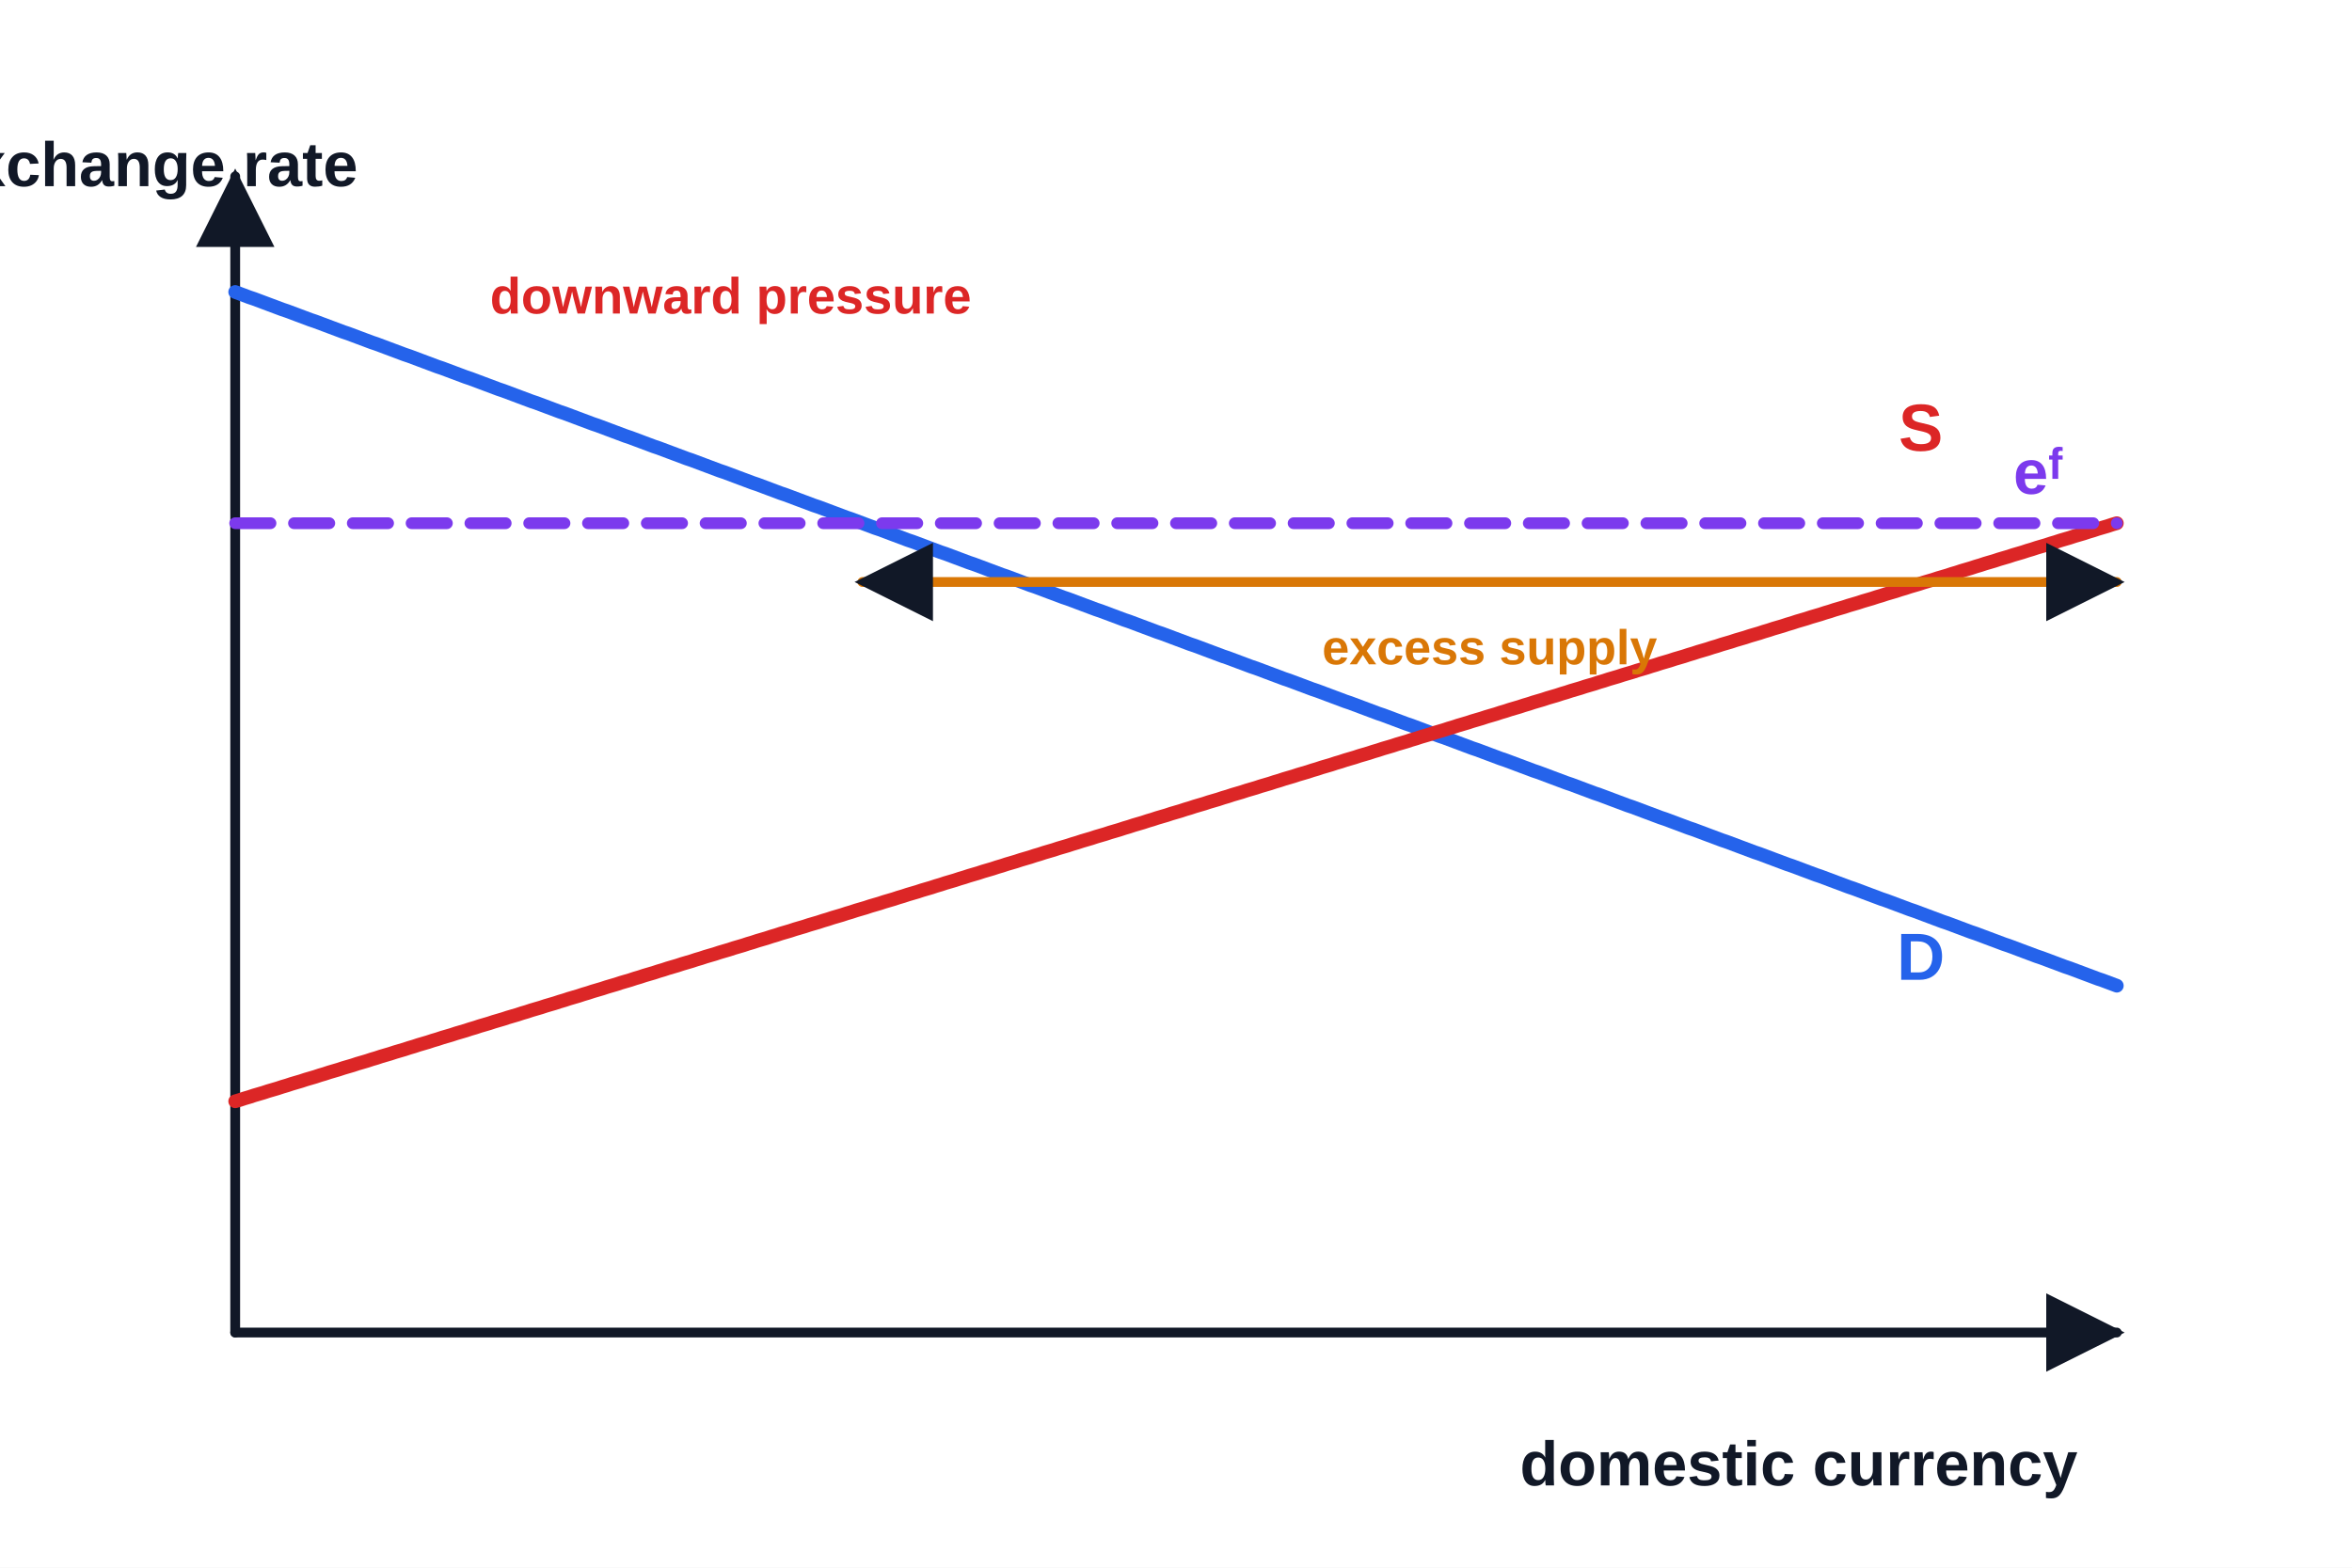
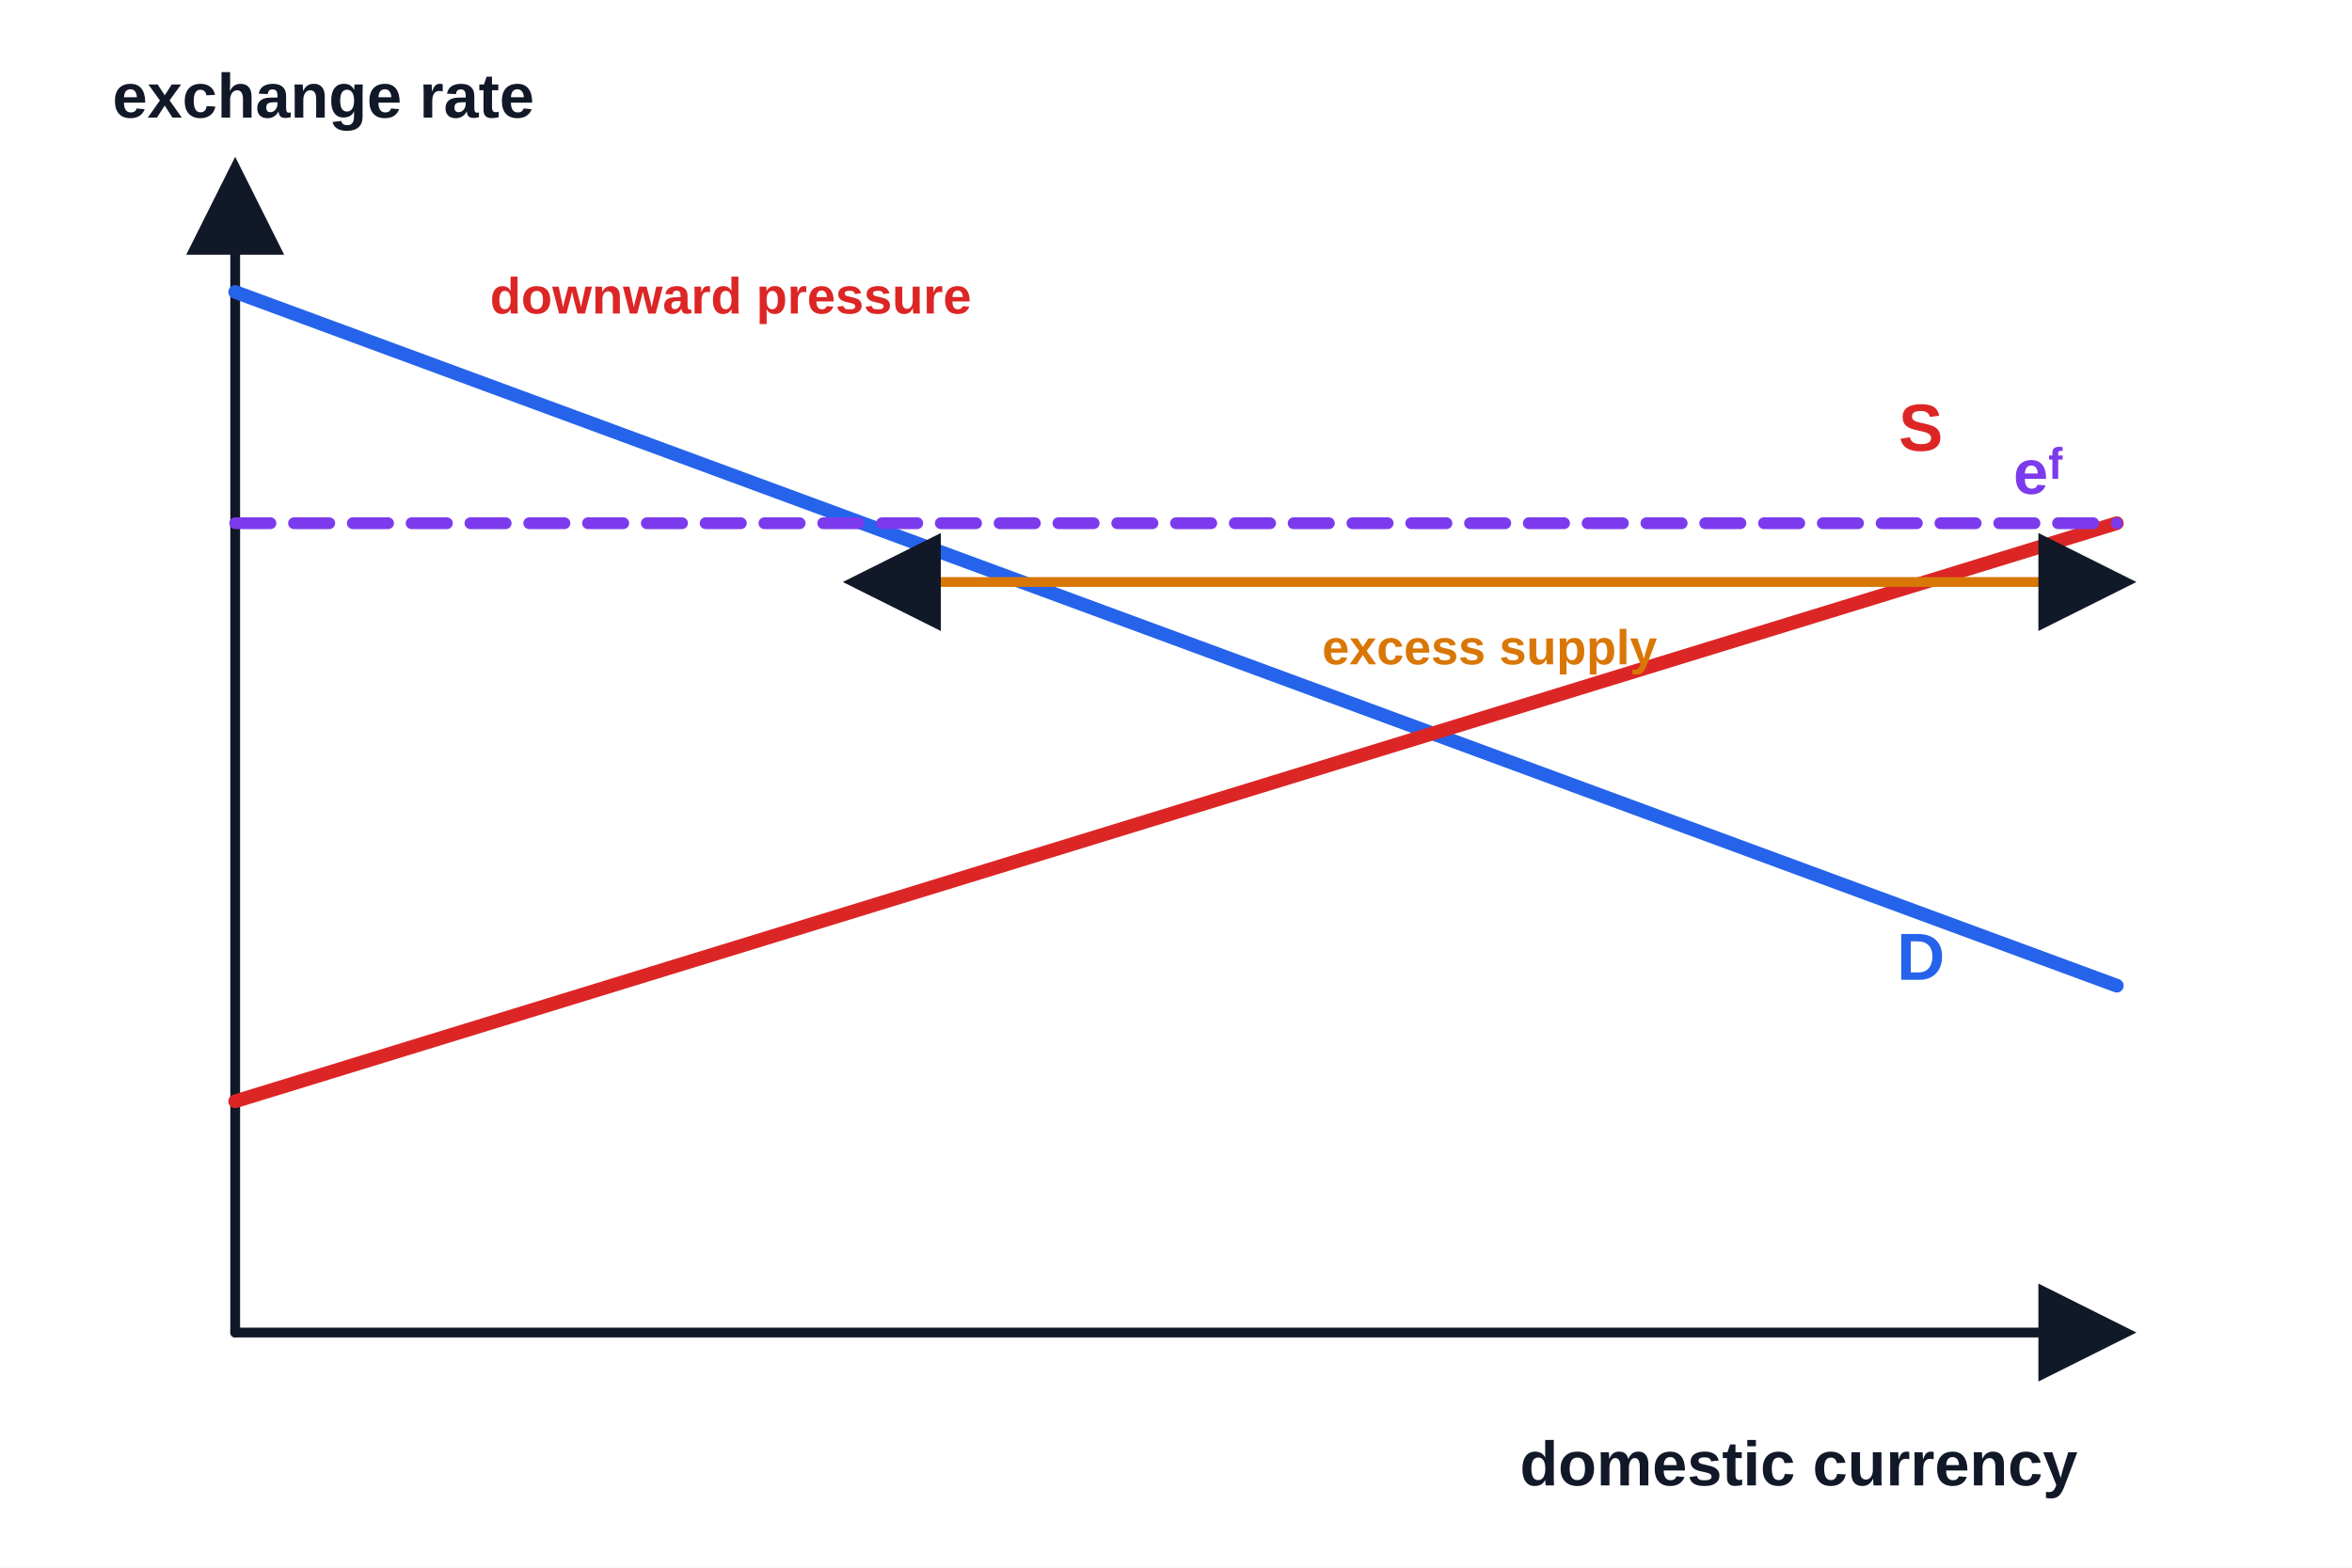
- <svg xmlns="http://www.w3.org/2000/svg" width="1200" height="800" viewBox="0 0 1200 800" role="img">
-   <rect width="1200" height="800" fill="#ffffff" />
+ <svg xmlns="http://www.w3.org/2000/svg" width="1200" height="800" viewBox="0 0 1200 800" role="img" aria-label="Foreign exchange market with a fixed exchange rate">
+   <rect width="1200" height="800" fill="#fff" />
  <defs>
-     <marker id="arrow" viewBox="0 0 10 10" refX="9" refY="5" markerWidth="8" markerHeight="8" orient="auto-start-reverse">
-       <path d="M 0 0 L 10 5 L 0 10 z" fill="#111827" />
+     <marker id="arrow" markerWidth="10" markerHeight="10" refX="8" refY="5" orient="auto">
+       <path d="M0 0L10 5L0 10Z" fill="#111827" />
    </marker>
-     <marker id="arrowBlue" viewBox="0 0 10 10" refX="9" refY="5" markerWidth="8" markerHeight="8" orient="auto-start-reverse">
-       <path d="M 0 0 L 10 5 L 0 10 z" fill="#2563eb" />
-     </marker>
-     <marker id="arrowRed" viewBox="0 0 10 10" refX="9" refY="5" markerWidth="8" markerHeight="8" orient="auto-start-reverse">
-       <path d="M 0 0 L 10 5 L 0 10 z" fill="#dc2626" />
+     <marker id="bothStart" markerWidth="10" markerHeight="10" refX="2" refY="5" orient="auto">
+       <path d="M10 0L0 5L10 10Z" fill="#111827" />
    </marker>
  </defs>
-   <line x1="120" y1="680" x2="1080" y2="680" stroke="#111827" stroke-width="5" stroke-linecap="round" marker-end="url(#arrow)" opacity="1" />
-   <line x1="120" y1="680" x2="120" y2="90" stroke="#111827" stroke-width="5" stroke-linecap="round" marker-end="url(#arrow)" opacity="1" />
-   <text x="1060" y="758" text-anchor="end" font-family="Arial,DejaVu Sans,sans-serif" font-size="32" font-weight="600" fill="#111827" style="">domestic currency</text>
-   <text x="75" y="95" text-anchor="middle" font-family="Arial,DejaVu Sans,sans-serif" font-size="32" font-weight="600" fill="#111827" style="">exchange rate</text>
-   <polyline points="120.0,149.0 122.4,149.9 124.8,150.8 127.2,151.7 129.6,152.5 132.0,153.4 134.4,154.3 136.8,155.2 139.2,156.1 141.6,157.0 144.0,157.9 146.4,158.7 148.8,159.6 151.2,160.5 153.6,161.4 156.0,162.3 158.4,163.2 160.8,164.0 163.2,164.9 165.6,165.8 168.0,166.7 170.4,167.6 172.8,168.5 175.2,169.4 177.6,170.2 180.0,171.1 182.4,172.0 184.8,172.9 187.2,173.8 189.6,174.7 192.0,175.5 194.4,176.4 196.8,177.3 199.2,178.2 201.6,179.1 204.0,180.0 206.4,180.9 208.8,181.7 211.2,182.6 213.6,183.5 216.0,184.4 218.4,185.3 220.8,186.2 223.2,187.1 225.6,187.9 228.0,188.8 230.4,189.7 232.8,190.6 235.2,191.5 237.6,192.4 240.0,193.2 242.4,194.1 244.8,195.0 247.2,195.9 249.6,196.8 252.0,197.7 254.4,198.6 256.8,199.4 259.2,200.3 261.6,201.2 264.0,202.1 266.4,203.0 268.8,203.9 271.2,204.8 273.6,205.6 276.0,206.5 278.4,207.4 280.8,208.3 283.2,209.2 285.6,210.1 288.0,210.9 290.4,211.8 292.8,212.7 295.2,213.6 297.6,214.5 300.0,215.4 302.4,216.3 304.8,217.1 307.2,218.0 309.6,218.9 312.0,219.8 314.4,220.7 316.8,221.6 319.2,222.5 321.6,223.3 324.0,224.2 326.4,225.1 328.8,226.0 331.2,226.9 333.6,227.8 336.0,228.6 338.4,229.5 340.8,230.4 343.2,231.3 345.6,232.2 348.0,233.1 350.4,234.0 352.8,234.8 355.2,235.7 357.6,236.6 360.0,237.5 362.4,238.4 364.8,239.3 367.2,240.2 369.6,241.0 372.0,241.9 374.4,242.8 376.8,243.7 379.2,244.6 381.6,245.5 384.0,246.4 386.4,247.2 388.8,248.1 391.2,249.0 393.6,249.9 396.0,250.8 398.4,251.7 400.8,252.5 403.2,253.4 405.6,254.3 408.0,255.2 410.4,256.1 412.8,257.0 415.2,257.9 417.6,258.7 420.0,259.6 422.4,260.5 424.8,261.4 427.2,262.3 429.6,263.2 432.0,264.1 434.4,264.9 436.8,265.8 439.2,266.7 441.6,267.6 444.0,268.5 446.4,269.4 448.8,270.2 451.2,271.1 453.6,272.0 456.0,272.9 458.4,273.8 460.8,274.7 463.2,275.6 465.6,276.4 468.0,277.3 470.4,278.2 472.8,279.1 475.2,280.0 477.6,280.9 480.0,281.8 482.4,282.6 484.8,283.5 487.2,284.4 489.6,285.3 492.0,286.2 494.4,287.1 496.8,287.9 499.2,288.8 501.6,289.7 504.0,290.6 506.4,291.5 508.8,292.4 511.2,293.3 513.6,294.1 516.0,295.0 518.4,295.9 520.8,296.8 523.2,297.7 525.6,298.6 528.0,299.4 530.4,300.3 532.8,301.2 535.2,302.1 537.6,303.0 540.0,303.9 542.4,304.8 544.8,305.6 547.2,306.5 549.6,307.4 552.0,308.3 554.4,309.2 556.8,310.1 559.2,311.0 561.6,311.8 564.0,312.7 566.4,313.6 568.8,314.5 571.2,315.4 573.6,316.3 576.0,317.1 578.4,318.0 580.8,318.9 583.2,319.8 585.6,320.7 588.0,321.6 590.4,322.5 592.8,323.3 595.2,324.2 597.6,325.1 600.0,326.0 602.4,326.9 604.8,327.8 607.2,328.7 609.6,329.5 612.0,330.4 614.4,331.3 616.8,332.2 619.2,333.1 621.6,334.0 624.0,334.9 626.4,335.7 628.8,336.6 631.2,337.5 633.6,338.4 636.0,339.3 638.4,340.2 640.8,341.0 643.2,341.9 645.6,342.8 648.0,343.7 650.4,344.6 652.8,345.5 655.2,346.4 657.6,347.2 660.0,348.1 662.4,349.0 664.8,349.9 667.2,350.8 669.6,351.7 672.0,352.5 674.4,353.4 676.8,354.3 679.2,355.2 681.6,356.1 684.0,357.0 686.4,357.9 688.8,358.7 691.2,359.6 693.6,360.5 696.0,361.4 698.4,362.3 700.8,363.2 703.2,364.1 705.6,364.9 708.0,365.8 710.4,366.7 712.8,367.6 715.2,368.5 717.6,369.4 720.0,370.2 722.4,371.1 724.8,372.0 727.2,372.9 729.6,373.8 732.0,374.7 734.4,375.6 736.8,376.4 739.2,377.3 741.6,378.2 744.0,379.1 746.4,380.0 748.8,380.9 751.2,381.8 753.6,382.6 756.0,383.5 758.4,384.4 760.8,385.3 763.2,386.2 765.6,387.1 768.0,387.9 770.4,388.8 772.8,389.7 775.2,390.6 777.6,391.5 780.0,392.4 782.4,393.3 784.8,394.1 787.2,395.0 789.6,395.9 792.0,396.8 794.4,397.7 796.8,398.6 799.2,399.5 801.6,400.3 804.0,401.2 806.4,402.1 808.8,403.0 811.2,403.9 813.6,404.8 816.0,405.6 818.4,406.5 820.8,407.4 823.2,408.3 825.6,409.2 828.0,410.1 830.4,411.0 832.8,411.8 835.2,412.7 837.6,413.6 840.0,414.5 842.4,415.4 844.8,416.3 847.2,417.2 849.6,418.0 852.0,418.9 854.4,419.8 856.8,420.7 859.2,421.6 861.6,422.5 864.0,423.3 866.4,424.2 868.8,425.1 871.2,426.0 873.6,426.9 876.0,427.8 878.4,428.7 880.8,429.5 883.2,430.4 885.6,431.3 888.0,432.2 890.4,433.1 892.8,434.0 895.2,434.9 897.6,435.7 900.0,436.6 902.4,437.5 904.8,438.4 907.2,439.3 909.6,440.2 912.0,441.1 914.4,441.9 916.8,442.8 919.2,443.7 921.6,444.6 924.0,445.5 926.4,446.4 928.8,447.2 931.2,448.1 933.6,449.0 936.0,449.9 938.4,450.8 940.8,451.7 943.2,452.6 945.6,453.4 948.0,454.3 950.4,455.2 952.8,456.1 955.2,457.0 957.6,457.9 960.0,458.8 962.4,459.6 964.8,460.5 967.2,461.4 969.6,462.3 972.0,463.2 974.4,464.1 976.8,464.9 979.2,465.8 981.6,466.7 984.0,467.6 986.4,468.5 988.8,469.4 991.2,470.3 993.6,471.1 996.0,472.0 998.4,472.9 1000.8,473.8 1003.2,474.7 1005.6,475.6 1008.0,476.4 1010.4,477.3 1012.8,478.2 1015.2,479.1 1017.6,480.0 1020.0,480.9 1022.4,481.8 1024.8,482.6 1027.2,483.5 1029.6,484.4 1032.0,485.3 1034.4,486.2 1036.8,487.1 1039.2,488.0 1041.6,488.8 1044.0,489.7 1046.4,490.6 1048.8,491.5 1051.2,492.4 1053.6,493.3 1056.0,494.1 1058.4,495.0 1060.8,495.9 1063.2,496.8 1065.6,497.7 1068.0,498.6 1070.4,499.5 1072.8,500.3 1075.2,501.2 1077.6,502.1 1080.0,503.0" fill="none" stroke="#2563eb" stroke-width="7" stroke-linecap="round" stroke-linejoin="round" opacity="1" />
-   <polyline points="120.0,562.0 122.4,561.3 124.8,560.5 127.2,559.8 129.6,559.0 132.0,558.3 134.4,557.6 136.8,556.8 139.2,556.1 141.6,555.4 144.0,554.6 146.4,553.9 148.8,553.1 151.2,552.4 153.6,551.7 156.0,550.9 158.4,550.2 160.8,549.5 163.2,548.7 165.6,548.0 168.0,547.2 170.4,546.5 172.8,545.8 175.2,545.0 177.6,544.3 180.0,543.6 182.4,542.8 184.8,542.1 187.2,541.4 189.6,540.6 192.0,539.9 194.4,539.1 196.8,538.4 199.2,537.7 201.6,536.9 204.0,536.2 206.4,535.5 208.8,534.7 211.2,534.0 213.6,533.2 216.0,532.5 218.4,531.8 220.8,531.0 223.2,530.3 225.6,529.5 228.0,528.8 230.4,528.1 232.8,527.3 235.2,526.6 237.6,525.9 240.0,525.1 242.4,524.4 244.8,523.6 247.2,522.9 249.6,522.2 252.0,521.4 254.4,520.7 256.8,520.0 259.2,519.2 261.6,518.5 264.0,517.8 266.4,517.0 268.8,516.3 271.2,515.5 273.6,514.8 276.0,514.1 278.4,513.3 280.8,512.6 283.2,511.9 285.6,511.1 288.0,510.4 290.4,509.6 292.8,508.9 295.2,508.2 297.6,507.4 300.0,506.7 302.4,505.9 304.8,505.2 307.2,504.5 309.6,503.7 312.0,503.0 314.4,502.3 316.8,501.5 319.2,500.8 321.6,500.1 324.0,499.3 326.4,498.6 328.8,497.8 331.2,497.1 333.6,496.4 336.0,495.6 338.4,494.9 340.8,494.1 343.2,493.4 345.6,492.7 348.0,491.9 350.4,491.2 352.8,490.5 355.2,489.7 357.6,489.0 360.0,488.2 362.4,487.5 364.8,486.8 367.2,486.0 369.6,485.3 372.0,484.6 374.4,483.8 376.8,483.1 379.2,482.4 381.6,481.6 384.0,480.9 386.4,480.1 388.8,479.4 391.2,478.7 393.6,477.9 396.0,477.2 398.4,476.4 400.8,475.7 403.2,475.0 405.6,474.2 408.0,473.5 410.4,472.8 412.8,472.0 415.2,471.3 417.6,470.6 420.0,469.8 422.4,469.1 424.8,468.3 427.2,467.6 429.6,466.9 432.0,466.1 434.4,465.4 436.8,464.6 439.2,463.9 441.6,463.2 444.0,462.4 446.4,461.7 448.8,461.0 451.2,460.2 453.6,459.5 456.0,458.8 458.4,458.0 460.8,457.3 463.2,456.5 465.6,455.8 468.0,455.1 470.4,454.3 472.8,453.6 475.2,452.9 477.6,452.1 480.0,451.4 482.4,450.6 484.8,449.9 487.2,449.2 489.6,448.4 492.0,447.7 494.4,446.9 496.8,446.2 499.2,445.5 501.6,444.7 504.0,444.0 506.4,443.3 508.8,442.5 511.2,441.8 513.6,441.0 516.0,440.3 518.4,439.6 520.8,438.8 523.2,438.1 525.6,437.4 528.0,436.6 530.4,435.9 532.8,435.1 535.2,434.4 537.6,433.7 540.0,432.9 542.4,432.2 544.8,431.5 547.2,430.7 549.6,430.0 552.0,429.2 554.4,428.5 556.8,427.8 559.2,427.0 561.6,426.3 564.0,425.6 566.4,424.8 568.8,424.1 571.2,423.4 573.6,422.6 576.0,421.9 578.4,421.1 580.8,420.4 583.2,419.7 585.6,418.9 588.0,418.2 590.4,417.4 592.8,416.7 595.2,416.0 597.6,415.2 600.0,414.5 602.4,413.8 604.8,413.0 607.2,412.3 609.6,411.5 612.0,410.8 614.4,410.1 616.8,409.3 619.2,408.6 621.6,407.9 624.0,407.1 626.4,406.4 628.8,405.6 631.2,404.9 633.6,404.2 636.0,403.4 638.4,402.7 640.8,402.0 643.2,401.2 645.6,400.5 648.0,399.8 650.4,399.0 652.8,398.3 655.2,397.5 657.6,396.8 660.0,396.1 662.4,395.3 664.8,394.6 667.2,393.9 669.6,393.1 672.0,392.4 674.4,391.6 676.8,390.9 679.2,390.2 681.6,389.4 684.0,388.7 686.4,387.9 688.8,387.2 691.2,386.5 693.6,385.7 696.0,385.0 698.4,384.3 700.8,383.5 703.2,382.8 705.6,382.0 708.0,381.3 710.4,380.6 712.8,379.8 715.2,379.1 717.6,378.4 720.0,377.6 722.4,376.9 724.8,376.1 727.2,375.4 729.6,374.7 732.0,373.9 734.4,373.2 736.8,372.5 739.2,371.7 741.6,371.0 744.0,370.2 746.4,369.5 748.8,368.8 751.2,368.0 753.6,367.3 756.0,366.6 758.4,365.8 760.8,365.1 763.2,364.4 765.6,363.6 768.0,362.9 770.4,362.1 772.8,361.4 775.2,360.7 777.6,359.9 780.0,359.2 782.4,358.4 784.8,357.7 787.2,357.0 789.6,356.2 792.0,355.5 794.4,354.8 796.8,354.0 799.2,353.3 801.6,352.5 804.0,351.8 806.4,351.1 808.8,350.3 811.2,349.6 813.6,348.9 816.0,348.1 818.4,347.4 820.8,346.6 823.2,345.9 825.6,345.2 828.0,344.4 830.4,343.7 832.8,343.0 835.2,342.2 837.6,341.5 840.0,340.8 842.4,340.0 844.8,339.3 847.2,338.5 849.6,337.8 852.0,337.1 854.4,336.3 856.8,335.6 859.2,334.9 861.6,334.1 864.0,333.4 866.4,332.6 868.8,331.9 871.2,331.2 873.6,330.4 876.0,329.7 878.4,328.9 880.8,328.2 883.2,327.5 885.6,326.7 888.0,326.0 890.4,325.3 892.8,324.5 895.2,323.8 897.6,323.1 900.0,322.3 902.4,321.6 904.8,320.8 907.2,320.1 909.6,319.4 912.0,318.6 914.4,317.9 916.8,317.1 919.2,316.4 921.6,315.7 924.0,314.9 926.4,314.2 928.8,313.5 931.2,312.7 933.6,312.0 936.0,311.2 938.4,310.5 940.8,309.8 943.2,309.0 945.6,308.3 948.0,307.6 950.4,306.8 952.8,306.1 955.2,305.4 957.6,304.6 960.0,303.9 962.4,303.1 964.8,302.4 967.2,301.7 969.6,300.9 972.0,300.2 974.4,299.4 976.8,298.7 979.2,298.0 981.6,297.2 984.0,296.5 986.4,295.8 988.8,295.0 991.2,294.3 993.6,293.6 996.0,292.8 998.4,292.1 1000.8,291.3 1003.2,290.6 1005.6,289.9 1008.0,289.1 1010.4,288.4 1012.8,287.6 1015.2,286.9 1017.6,286.2 1020.0,285.4 1022.4,284.7 1024.8,284.0 1027.2,283.2 1029.6,282.5 1032.0,281.8 1034.4,281.0 1036.8,280.3 1039.2,279.5 1041.6,278.8 1044.0,278.1 1046.4,277.3 1048.8,276.6 1051.2,275.8 1053.6,275.1 1056.0,274.4 1058.4,273.6 1060.8,272.9 1063.2,272.2 1065.6,271.4 1068.0,270.7 1070.4,269.9 1072.8,269.2 1075.2,268.5 1077.6,267.7 1080.0,267.0" fill="none" stroke="#dc2626" stroke-width="7" stroke-linecap="round" stroke-linejoin="round" opacity="1" />
-   <text x="980" y="500" text-anchor="middle" font-family="Arial,DejaVu Sans,sans-serif" font-size="34" font-weight="600" fill="#2563eb" style="">D</text>
-   <text x="980" y="230" text-anchor="middle" font-family="Arial,DejaVu Sans,sans-serif" font-size="34" font-weight="600" fill="#dc2626" style="">S</text>
-   <line x1="120" y1="267.0" x2="1080" y2="267.0" stroke="#7c3aed" stroke-width="6" stroke-linecap="round" stroke-dasharray="18 12" opacity="1" />
-   <text x="1040" y="252.0" text-anchor="middle" font-family="Arial,DejaVu Sans,sans-serif" font-size="32" font-weight="600" fill="#7c3aed" style="">eᶠ</text>
-   <line x1="440" y1="297.0" x2="1080.0" y2="297.0" stroke="#d97706" stroke-width="5" stroke-linecap="round" marker-end="url(#arrow)" marker-start="url(#arrow)" opacity="1" />
-   <text x="760.0" y="339.0" text-anchor="middle" font-family="Arial,DejaVu Sans,sans-serif" font-size="25" font-weight="600" fill="#d97706" style="">excess supply</text>
-   <text x="250" y="160" text-anchor="start" font-family="Arial,DejaVu Sans,sans-serif" font-size="26" font-weight="600" fill="#dc2626" style="">downward pressure</text>
+   <g stroke="#111827" stroke-width="5" stroke-linecap="round" marker-end="url(#arrow)">
+     <line x1="120" y1="680" x2="1080" y2="680" />
+     <line x1="120" y1="680" x2="120" y2="90" />
+   </g>
+   <g font-family="Arial,DejaVu Sans,sans-serif" fill="#111827" font-size="32" font-weight="600">
+     <text x="1060" y="758" text-anchor="end">domestic currency</text>
+     <text x="165" y="60" text-anchor="middle">exchange rate</text>
+   </g>
+   <line x1="120" y1="149" x2="1080" y2="503" stroke="#2563eb" stroke-width="7" stroke-linecap="round" />
+   <line x1="120" y1="562" x2="1080" y2="267" stroke="#dc2626" stroke-width="7" stroke-linecap="round" />
+   <line x1="120" y1="267" x2="1080" y2="267" stroke="#7c3aed" stroke-width="6" stroke-linecap="round" stroke-dasharray="18 12" />
+   <line x1="440" y1="297" x2="1080" y2="297" stroke="#d97706" stroke-width="5" marker-start="url(#bothStart)" marker-end="url(#arrow)" />
+   <g font-family="Arial,DejaVu Sans,sans-serif" font-weight="600">
+     <text x="980" y="500" text-anchor="middle" font-size="34" fill="#2563eb">D</text>
+     <text x="980" y="230" text-anchor="middle" font-size="34" fill="#dc2626">S</text>
+     <text x="1040" y="252" text-anchor="middle" font-size="32" fill="#7c3aed">eᶠ</text>
+     <text x="760" y="339" text-anchor="middle" font-size="25" fill="#d97706">excess supply</text>
+     <text x="250" y="160" font-size="26" fill="#dc2626">downward pressure</text>
+   </g>
</svg>
